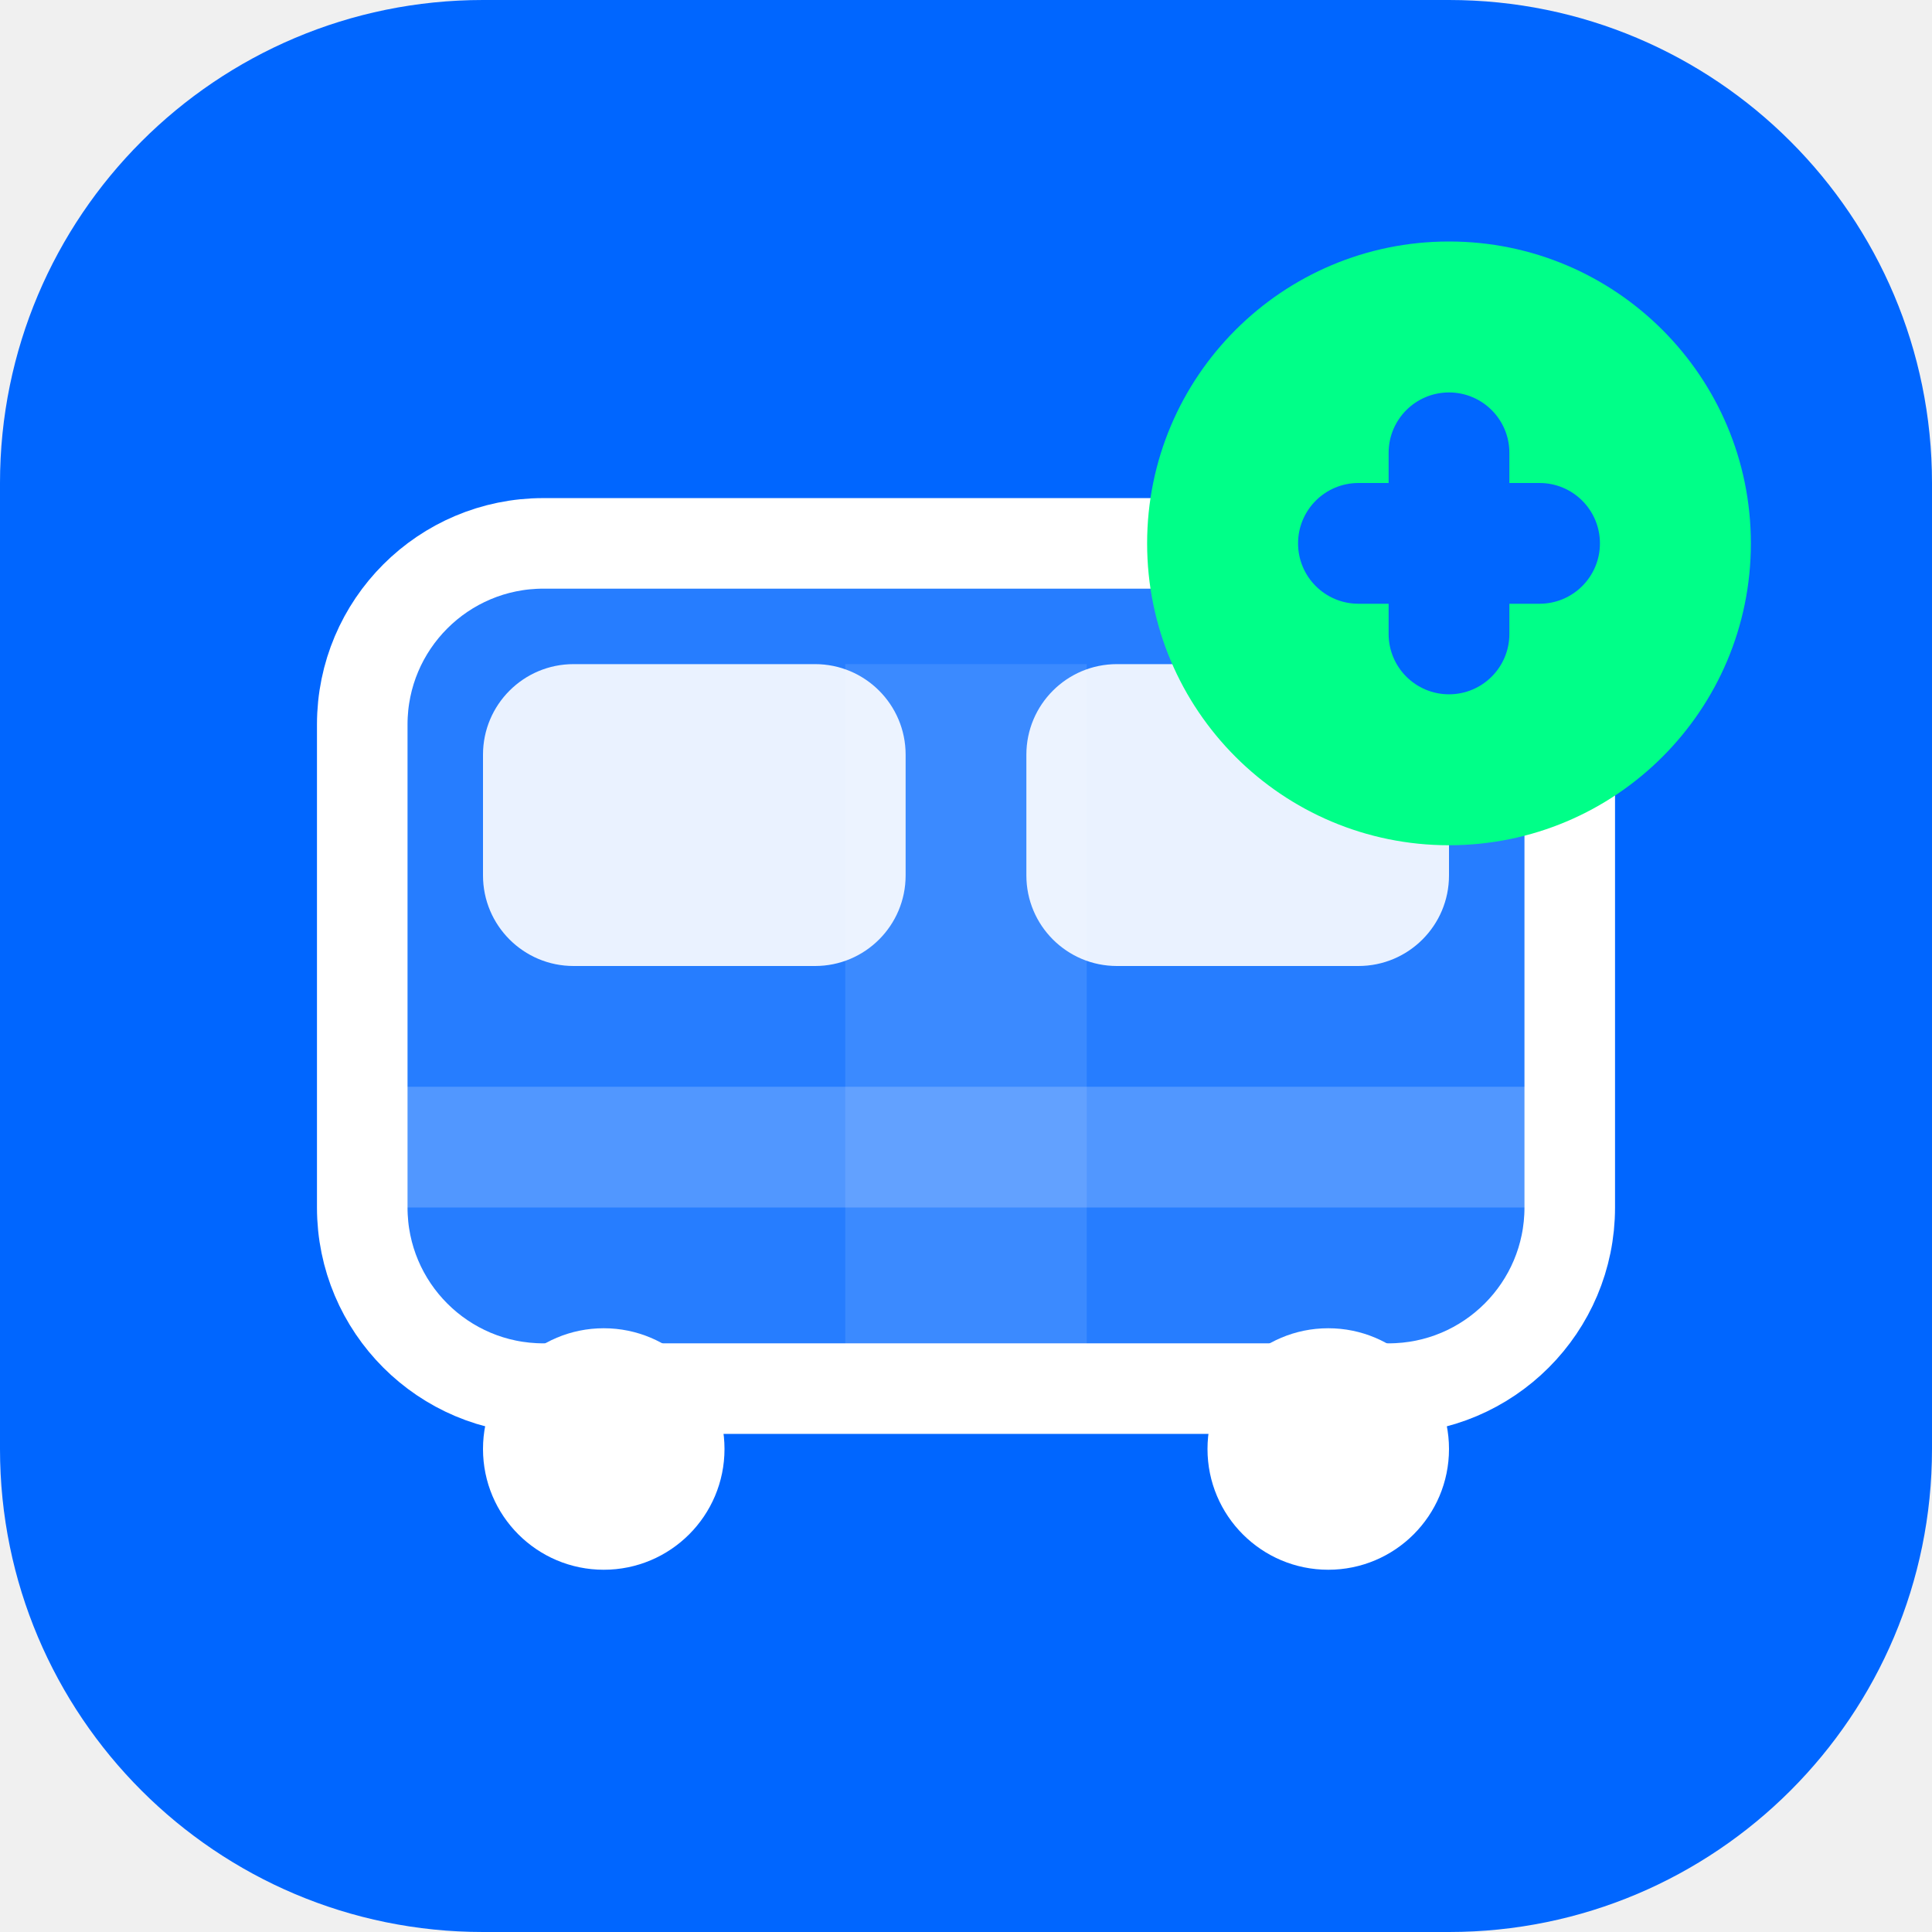
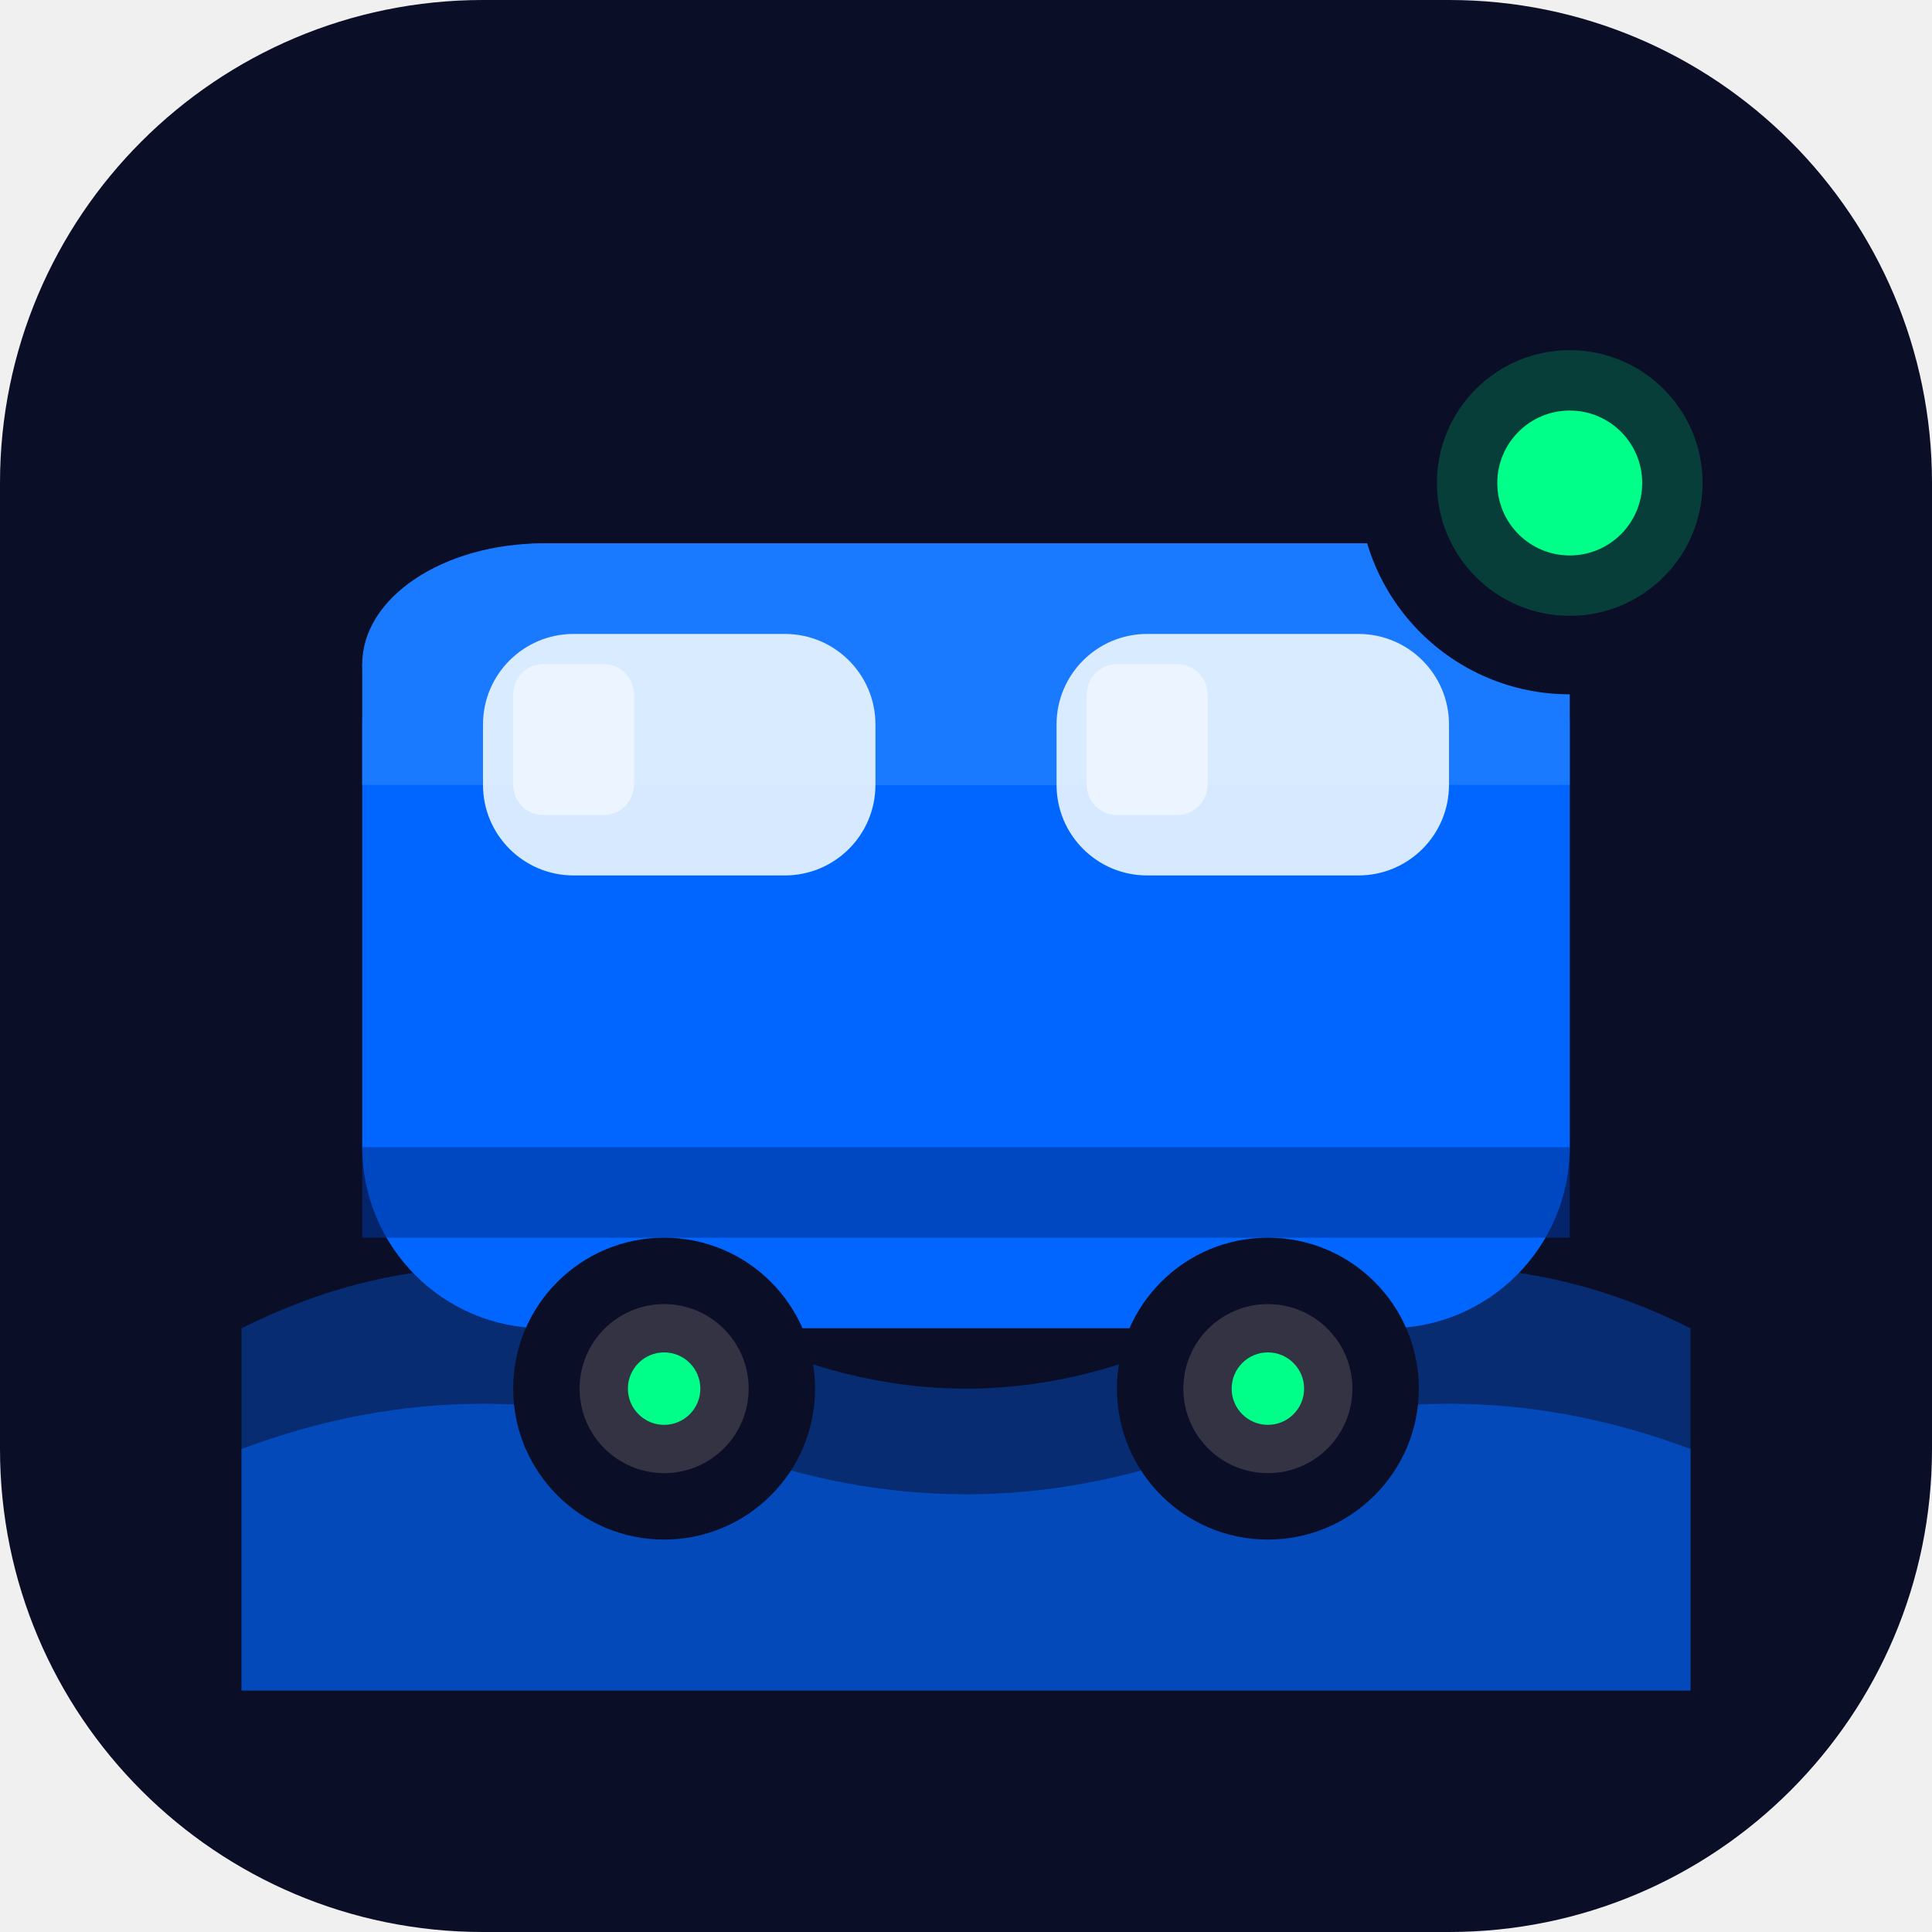
<svg xmlns="http://www.w3.org/2000/svg" viewBox="0 0 32 32" fill="none">
-   <rect width="32" height="32" rx="8" fill="#0066FF" />
-   <rect x="6" y="9" width="20" height="14" rx="3" fill="white" fill-opacity="0.15" stroke="white" stroke-width="1.5" />
-   <rect x="8" y="11" width="7" height="5" rx="1.5" fill="white" fill-opacity="0.9" />
-   <rect x="17" y="11" width="7" height="5" rx="1.5" fill="white" fill-opacity="0.9" />
-   <rect x="6" y="18" width="20" height="2" fill="white" fill-opacity="0.2" />
-   <circle cx="10" cy="24" r="2" fill="white" />
-   <circle cx="22" cy="24" r="2" fill="white" />
-   <rect x="14" y="11" width="4" height="12" fill="white" fill-opacity="0.1" />
-   <circle cx="24" cy="9" r="5" fill="#00FF88" />
-   <rect x="23" y="6.5" width="2" height="5" rx="1" fill="#0066FF" />
-   <rect x="21.5" y="8" width="5" height="2" rx="1" fill="#0066FF" />
+   <rect width="32" height="32" rx="8" fill="#0A0E27" />
+   <path d="M4 22 Q8 20 12 22 Q16 24 20 22 Q24 20 28 22 L28 28 L4 28 Z" fill="#0066FF" fill-opacity="0.35" />
+   <path d="M4 24 Q8 22.5 12 24 Q16 25.5 20 24 Q24 22.5 28 24 L28 28 L4 28 Z" fill="#0066FF" fill-opacity="0.5" />
+   <rect x="6" y="9" width="20" height="13" rx="3" fill="#0066FF" />
+   <rect x="6" y="9" width="20" height="4" rx="3" fill="#1A7AFF" />
+   <rect x="6" y="11" width="20" height="2" fill="#1A7AFF" />
+   <rect x="8" y="10.5" width="6.5" height="4" rx="1.5" fill="#E8F4FF" fill-opacity="0.92" />
+   <rect x="17.5" y="10.5" width="6.5" height="4" rx="1.5" fill="#E8F4FF" fill-opacity="0.92" />
+   <rect x="8.5" y="11" width="2" height="2.5" rx="0.5" fill="white" fill-opacity="0.5" />
+   <rect x="18" y="11" width="2" height="2.5" rx="0.5" fill="white" fill-opacity="0.5" />
+   <rect x="6" y="19" width="20" height="1.5" fill="#003399" fill-opacity="0.6" />
+   <circle cx="11" cy="23" r="2.5" fill="#0A0E27" />
+   <circle cx="11" cy="23" r="1.4" fill="#334" />
+   <circle cx="11" cy="23" r="0.6" fill="#00FF88" />
+   <circle cx="21" cy="23" r="2.5" fill="#0A0E27" />
+   <circle cx="21" cy="23" r="1.4" fill="#334" />
+   <circle cx="21" cy="23" r="0.6" fill="#00FF88" />
+   <circle cx="26" cy="8" r="3.5" fill="#0A0E27" />
+   <circle cx="26" cy="8" r="2.2" fill="#00FF88" fill-opacity="0.2" />
+   <circle cx="26" cy="8" r="1.2" fill="#00FF88" />
</svg>
